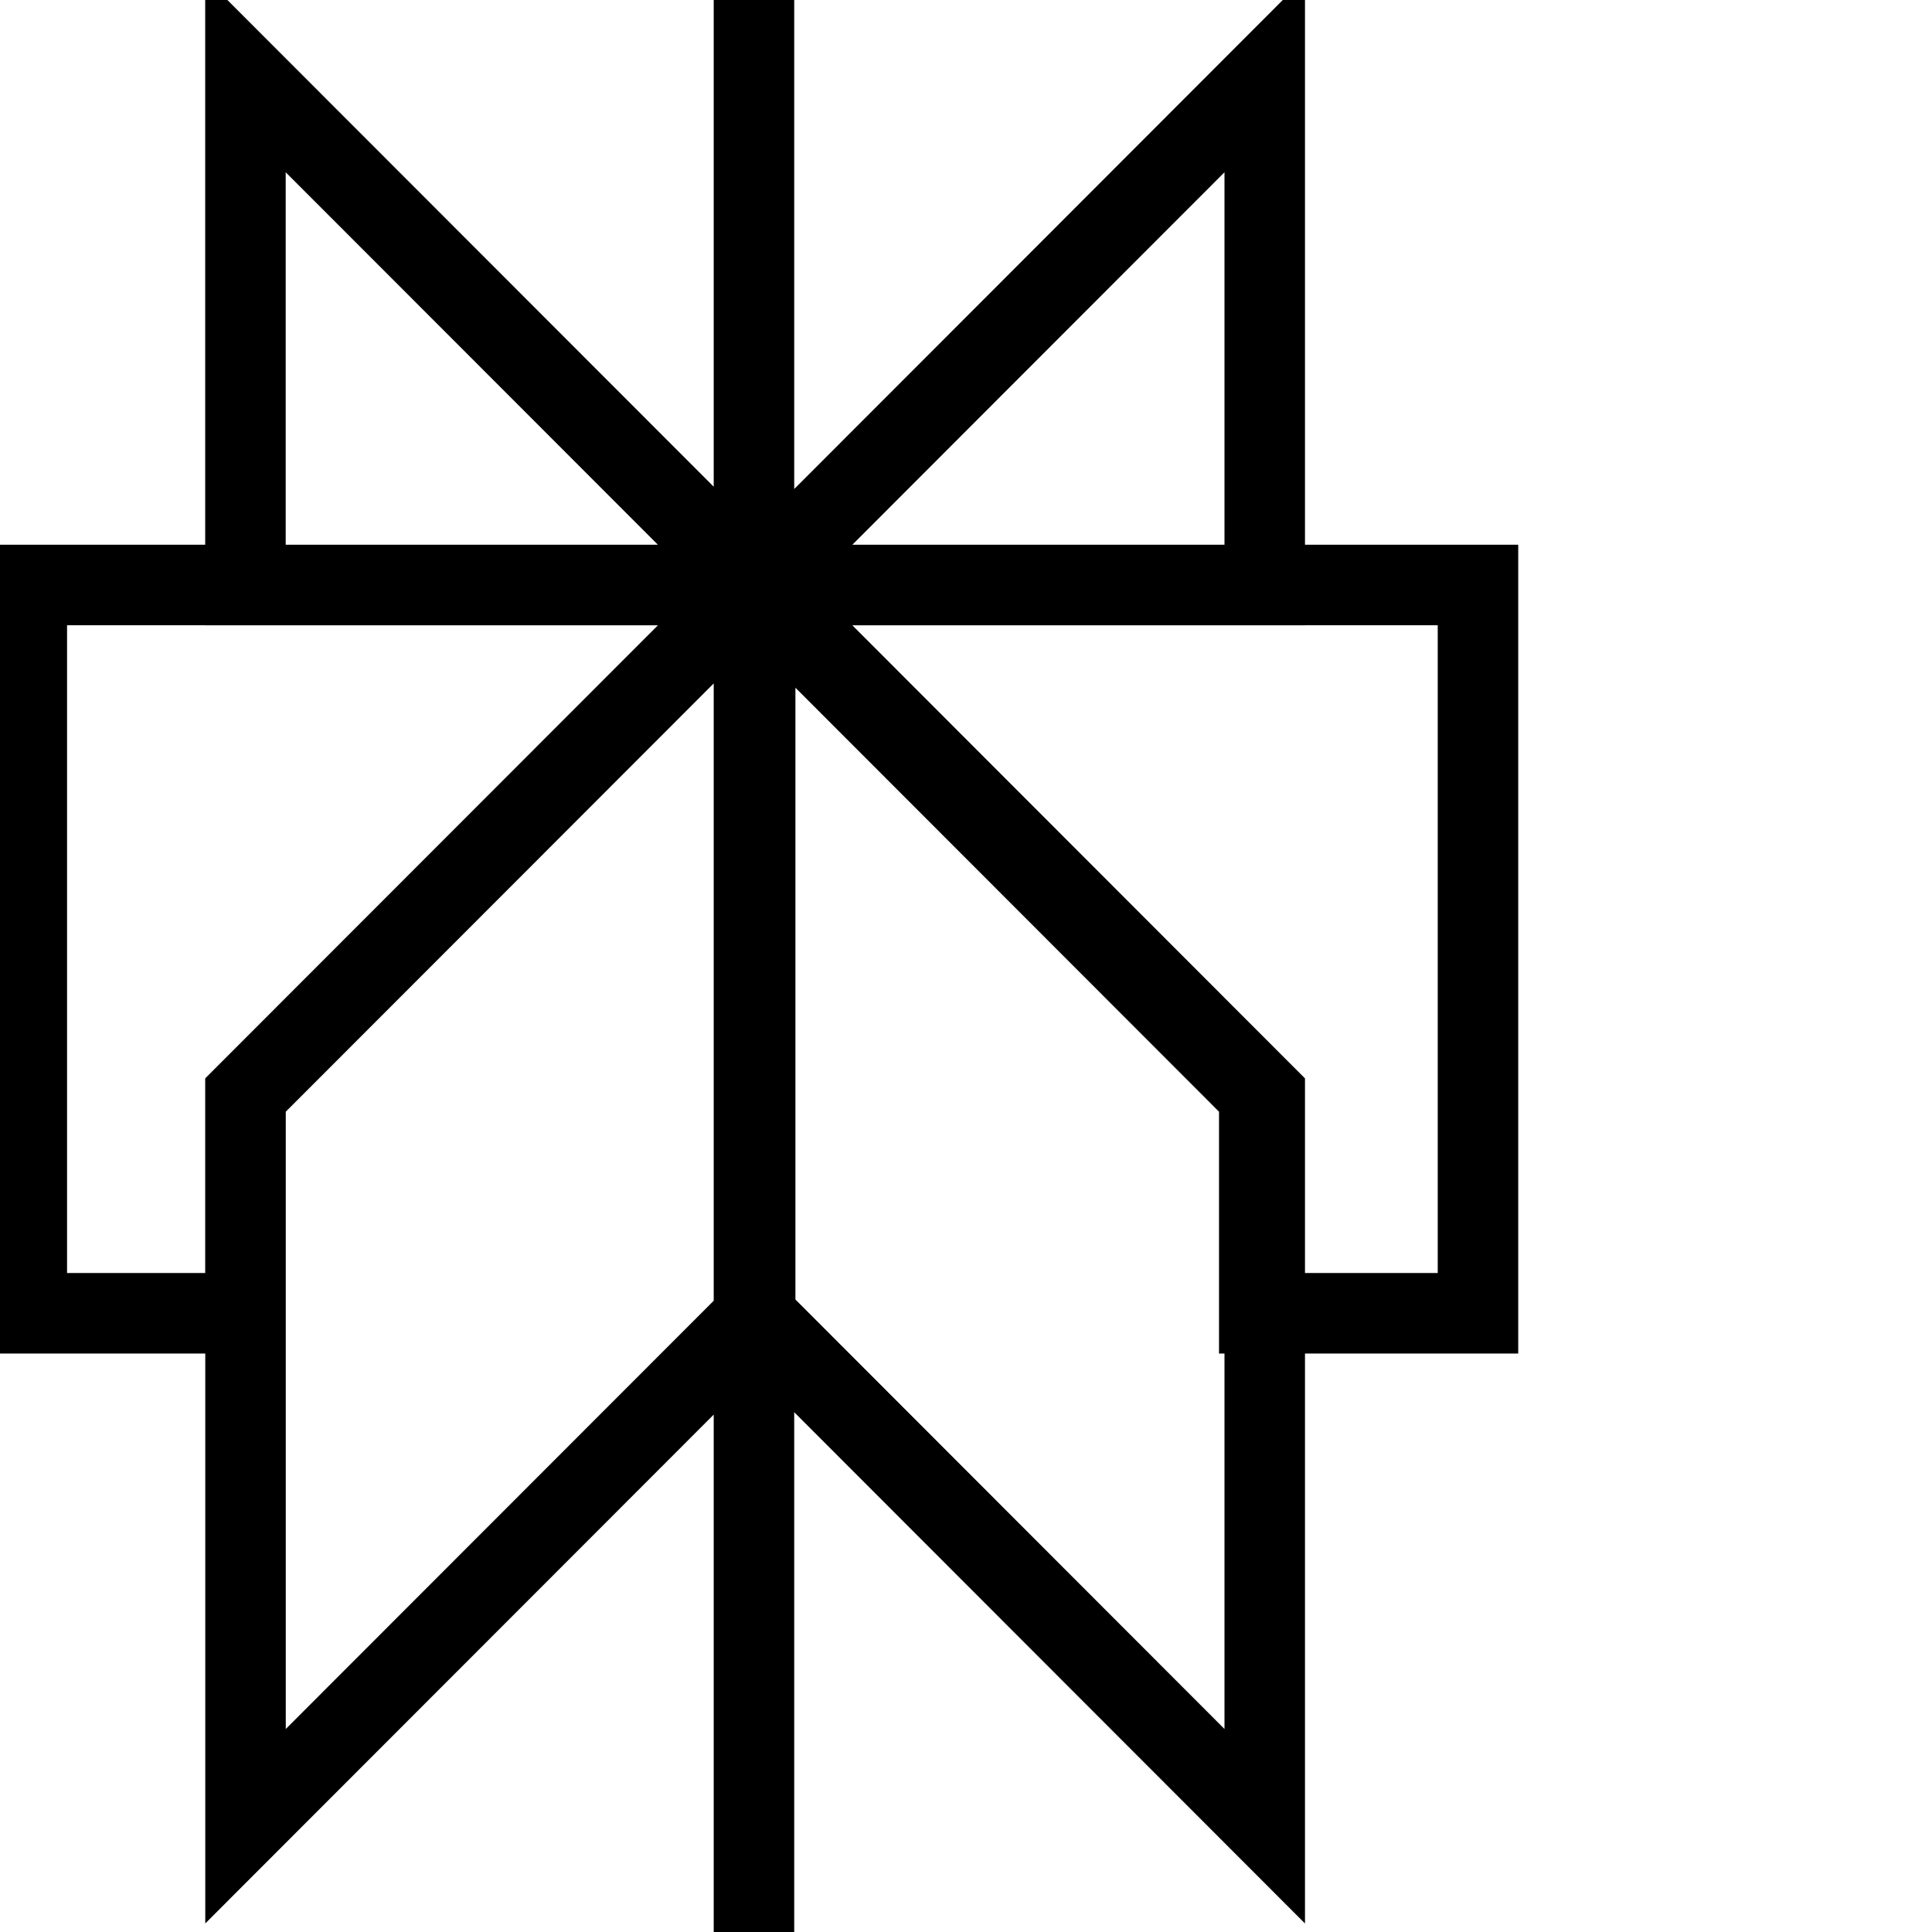
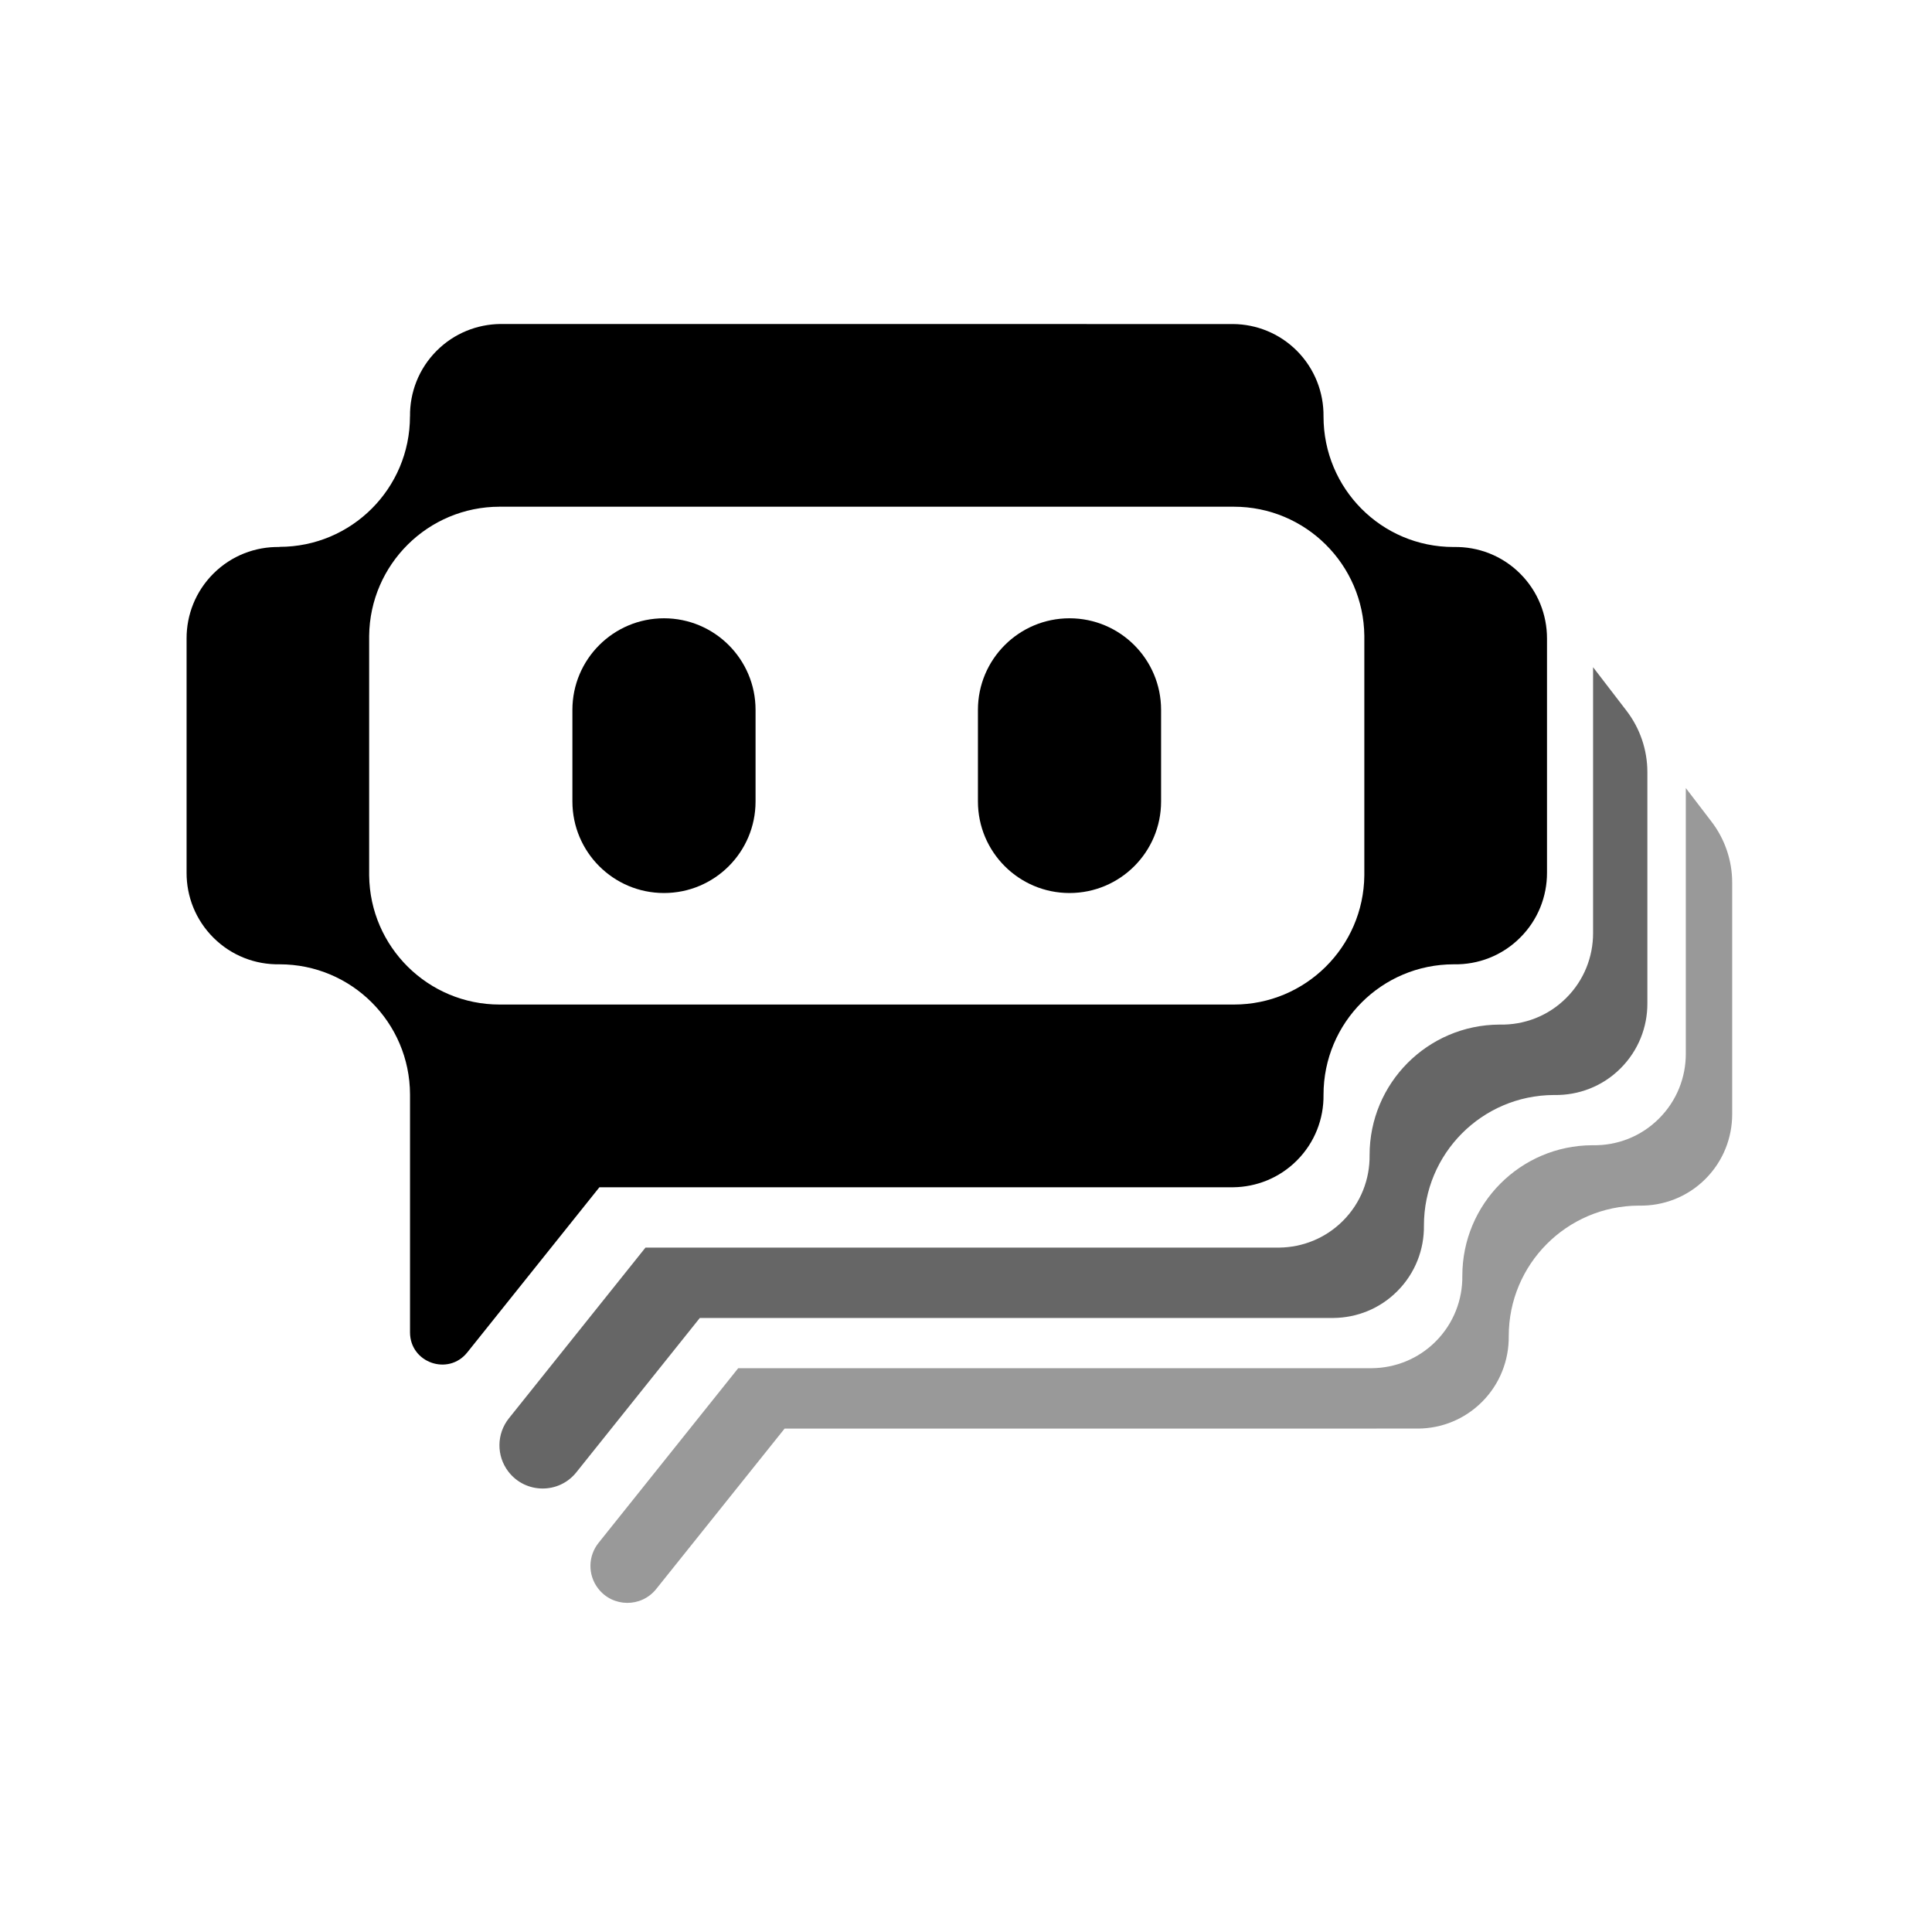
- <svg xmlns="http://www.w3.org/2000/svg" viewBox="0 0 24 24">
-   <path stroke="currentColor" fill="none" stroke-miterlimit="10" d="m15.711,0.932l-6.33,6.336h6.33V0.932v1.735V0.932Zm-6.331,6.336L3.049,0.932v6.336h6.331Zm-0.014,-7.268v24m6.345,-10.397l-6.33,-6.336v9.083l6.33,6.336v-9.083Zm-12.661,0l6.331,-6.336v9.083l-6.331,6.336v-9.083ZM0.333,7.267v9.047h2.716v-2.711l6.331,-6.336H0.333Zm8.98,0l6.33,6.336v2.711h2.717v-9.047h-9.047Z" />
+ <svg xmlns="http://www.w3.org/2000/svg" width="24" height="24" viewBox="0 0 40 40">
+   <path d="M31.474 11.877C31.096 11.499 30.598 11.316 30.103 11.325L30.094 11.325C28.601 11.325 27.402 10.115 27.402 8.623V8.621C27.407 8.129 27.223 7.637 26.849 7.261C26.485 6.898 26.01 6.714 25.534 6.709L10.357 6.708C9.88 6.714 9.405 6.898 9.042 7.261C8.667 7.636 8.483 8.129 8.489 8.621L8.488 8.62C8.488 10.113 7.278 11.322 5.786 11.322L5.788 11.325C5.293 11.316 4.795 11.499 4.417 11.877C4.047 12.247 3.862 12.732 3.863 13.218V18.072C3.862 18.557 4.047 19.042 4.417 19.412C4.795 19.79 5.293 19.974 5.788 19.965H5.789C7.278 19.965 8.484 21.169 8.489 22.658V27.585C8.489 28.214 9.281 28.492 9.674 28.001L12.41 24.581L25.535 24.581C26.011 24.575 26.486 24.391 26.849 24.028C27.224 23.653 27.408 23.16 27.402 22.669V22.666C27.402 21.173 28.607 19.965 30.1 19.965H30.104C30.598 19.974 31.097 19.79 31.474 19.412C31.845 19.042 32.029 18.557 32.029 18.072V13.218C32.029 12.732 31.844 12.247 31.474 11.877ZM28.247 18.125C28.231 19.604 27.029 20.798 25.546 20.798H10.345C8.862 20.798 7.659 19.604 7.643 18.125C7.644 18.107 7.644 13.183 7.643 13.165C7.659 11.686 8.862 10.491 10.345 10.491L10.343 10.49C10.347 10.49 10.352 10.49 10.357 10.49V10.491H25.546C27.029 10.491 28.231 11.686 28.247 13.165C28.247 13.183 28.247 18.107 28.247 18.125Z" fill="currentColor" />
+   <path d="M13.747 12.801C12.7 12.801 11.851 13.65 11.851 14.697V16.593C11.851 17.64 12.7 18.489 13.747 18.489C14.795 18.489 15.643 17.64 15.643 16.593V14.697C15.643 13.65 14.794 12.801 13.747 12.801Z" fill="currentColor" />
+   <path d="M22.143 12.801C21.096 12.801 20.247 13.65 20.247 14.697V16.593C20.247 17.64 21.096 18.489 22.143 18.489C23.191 18.489 24.039 17.64 24.039 16.593V14.697C24.039 13.65 23.19 12.801 22.143 12.801Z" fill="currentColor" />
+   <path d="M13.586 32.899L16.244 29.578L29.369 29.577C29.846 29.572 30.32 29.388 30.684 29.024C31.058 28.65 31.242 28.156 31.237 27.665C31.235 26.177 32.438 24.968 33.926 24.961H33.938C34.433 24.97 34.931 24.787 35.309 24.409C35.679 24.039 35.863 23.553 35.863 23.069V18.274C35.863 17.817 35.712 17.372 35.433 17.009L34.903 16.316V21.818C34.903 22.303 34.719 22.788 34.348 23.158C33.971 23.536 33.473 23.72 32.978 23.711H32.966C31.477 23.717 30.275 24.927 30.276 26.415C30.282 26.906 30.098 27.399 29.724 27.774C29.36 28.138 28.885 28.321 28.409 28.327L15.284 28.327L12.392 31.944C12.172 32.219 12.168 32.608 12.383 32.887C12.685 33.281 13.276 33.286 13.586 32.899Z" fill="currentColor" fill-opacity="0.4" />
+   <path d="M10.536 29.365L13.364 25.83L26.489 25.83C26.965 25.824 27.44 25.64 27.803 25.277C28.178 24.902 28.362 24.409 28.356 23.917V23.915C28.355 22.428 29.556 21.22 31.043 21.213H31.058C31.553 21.222 32.051 21.039 32.428 20.661C32.799 20.291 32.983 19.806 32.983 19.321V13.814L33.678 14.719C33.956 15.083 34.107 15.528 34.107 15.986V20.778C34.108 21.263 33.923 21.748 33.553 22.118C33.176 22.496 32.678 22.679 32.182 22.671H32.17C30.682 22.677 29.48 23.886 29.481 25.375C29.487 25.866 29.303 26.359 28.928 26.734C28.565 27.098 28.09 27.281 27.614 27.287L14.489 27.287L11.933 30.482C11.571 30.936 10.879 30.929 10.525 30.468C10.275 30.142 10.279 29.687 10.536 29.365Z" fill="currentColor" fill-opacity="0.6" />
</svg>
